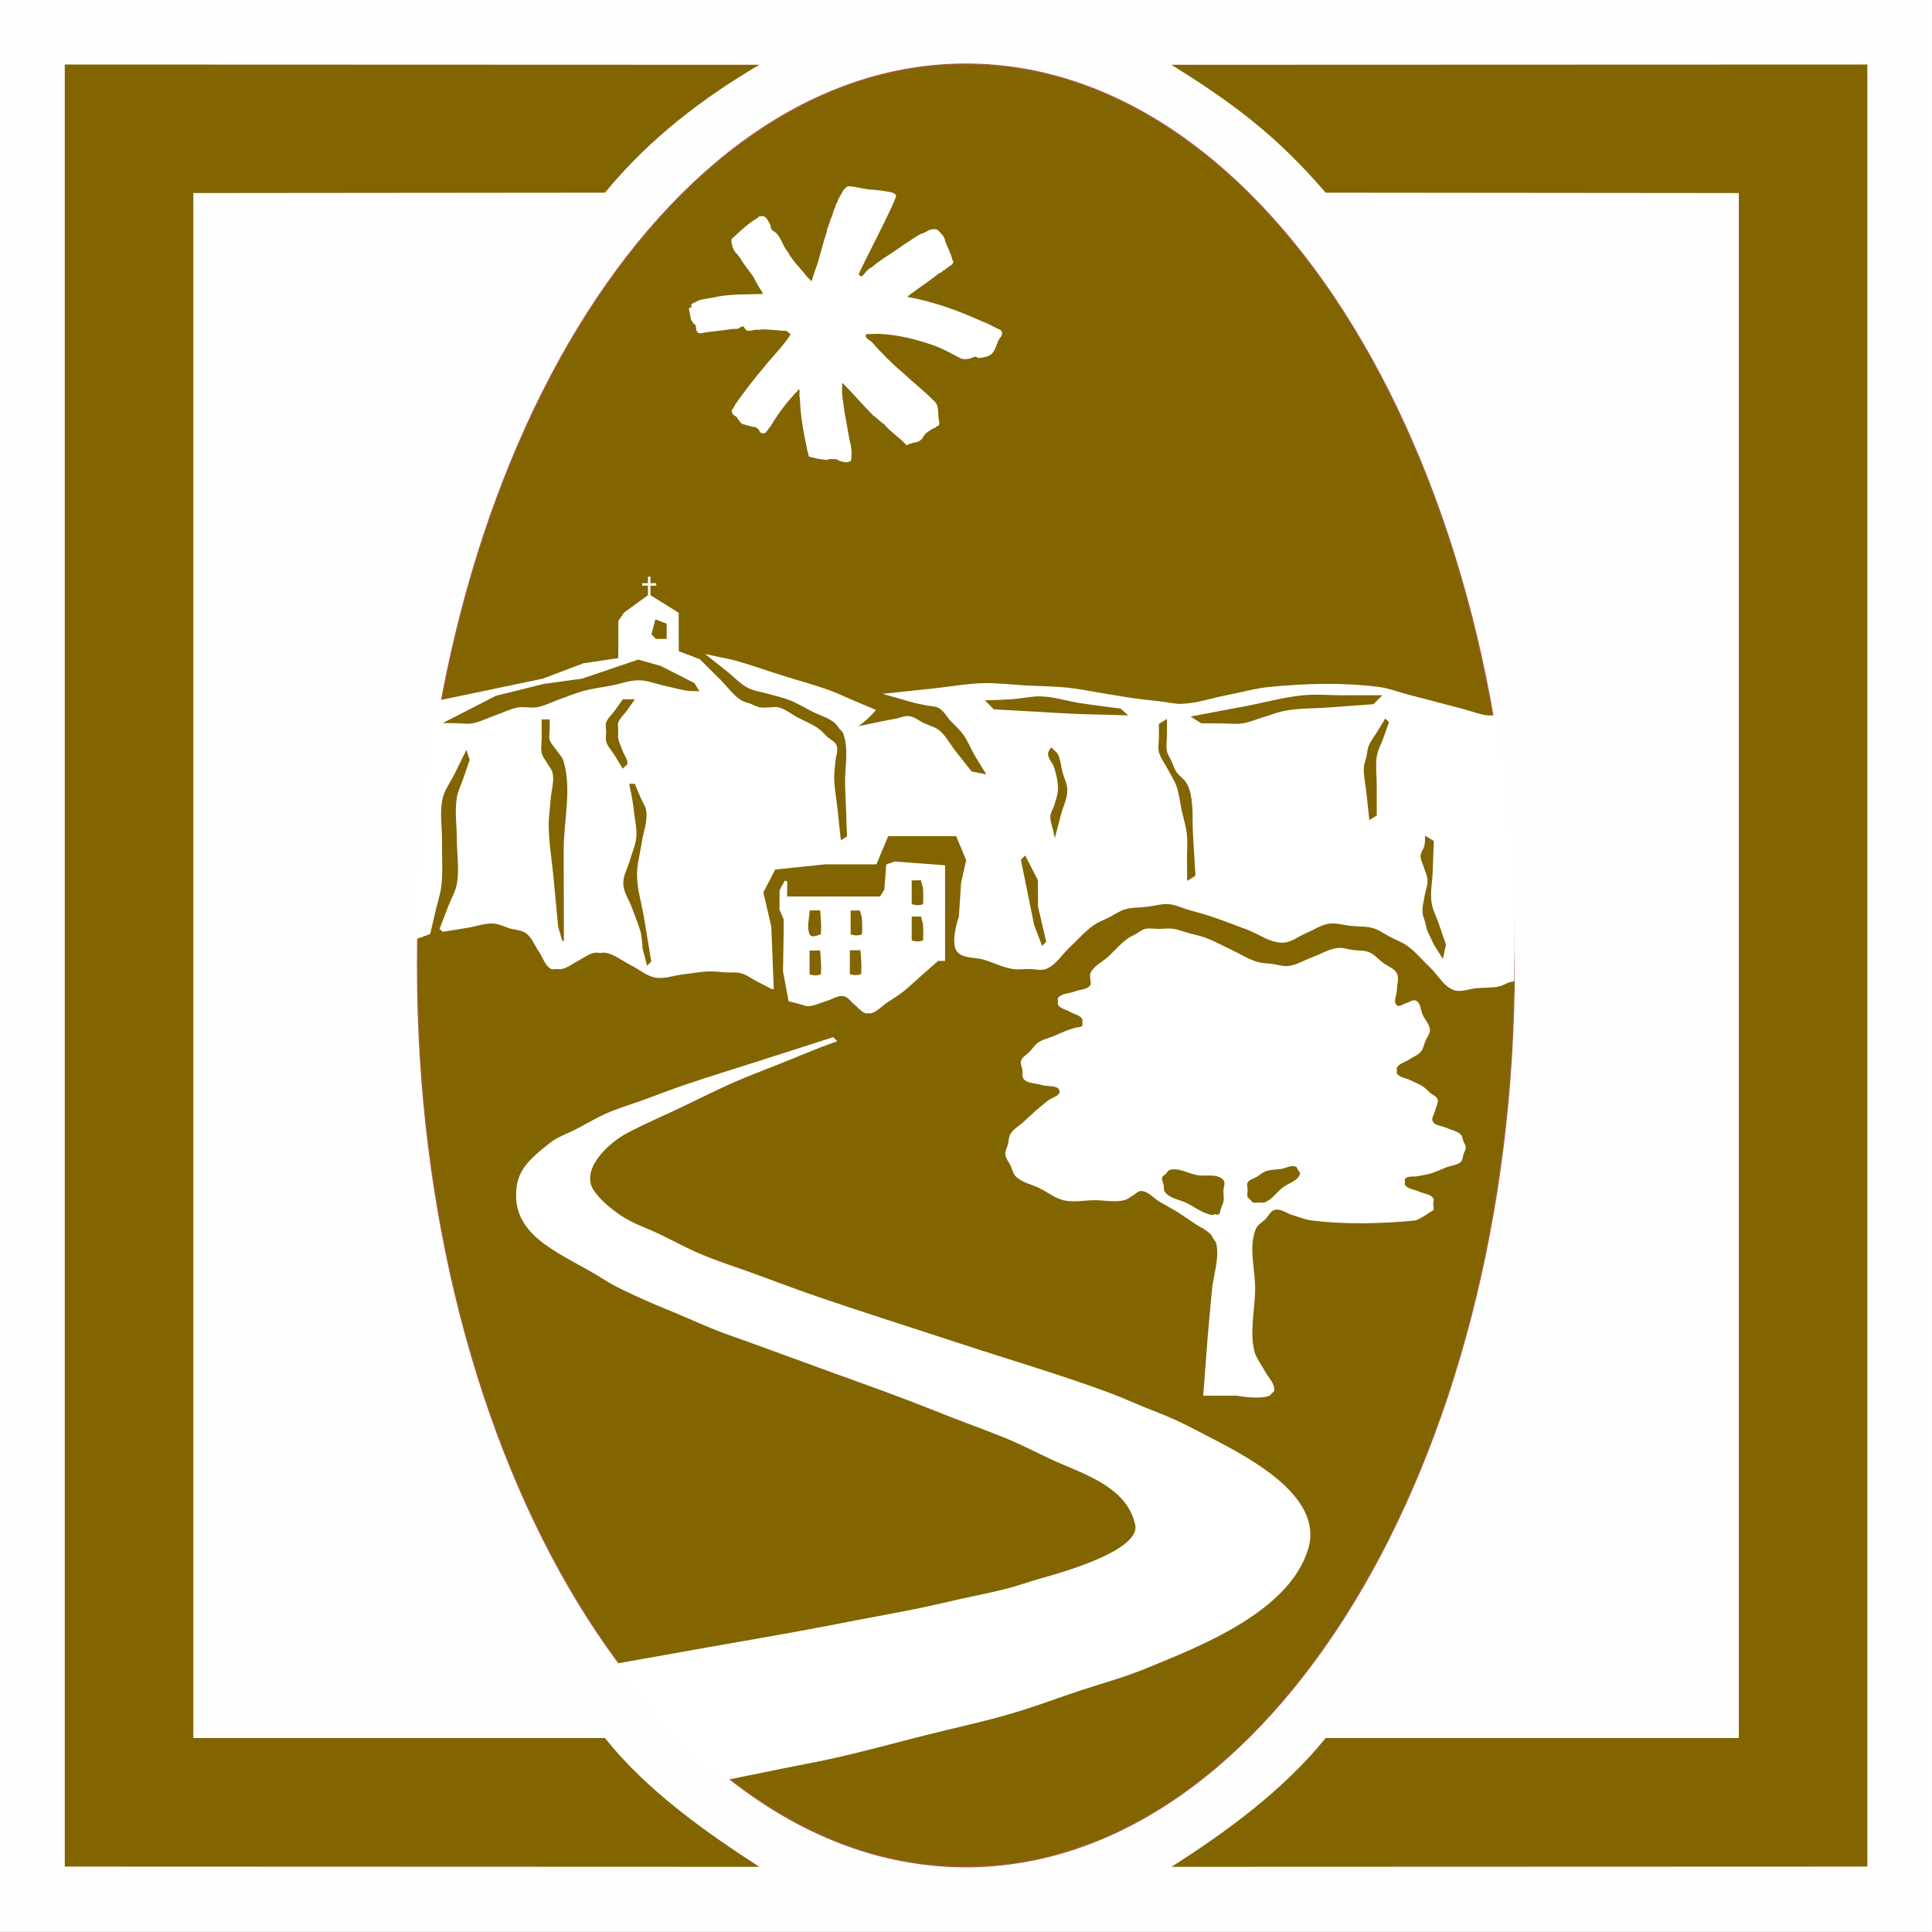
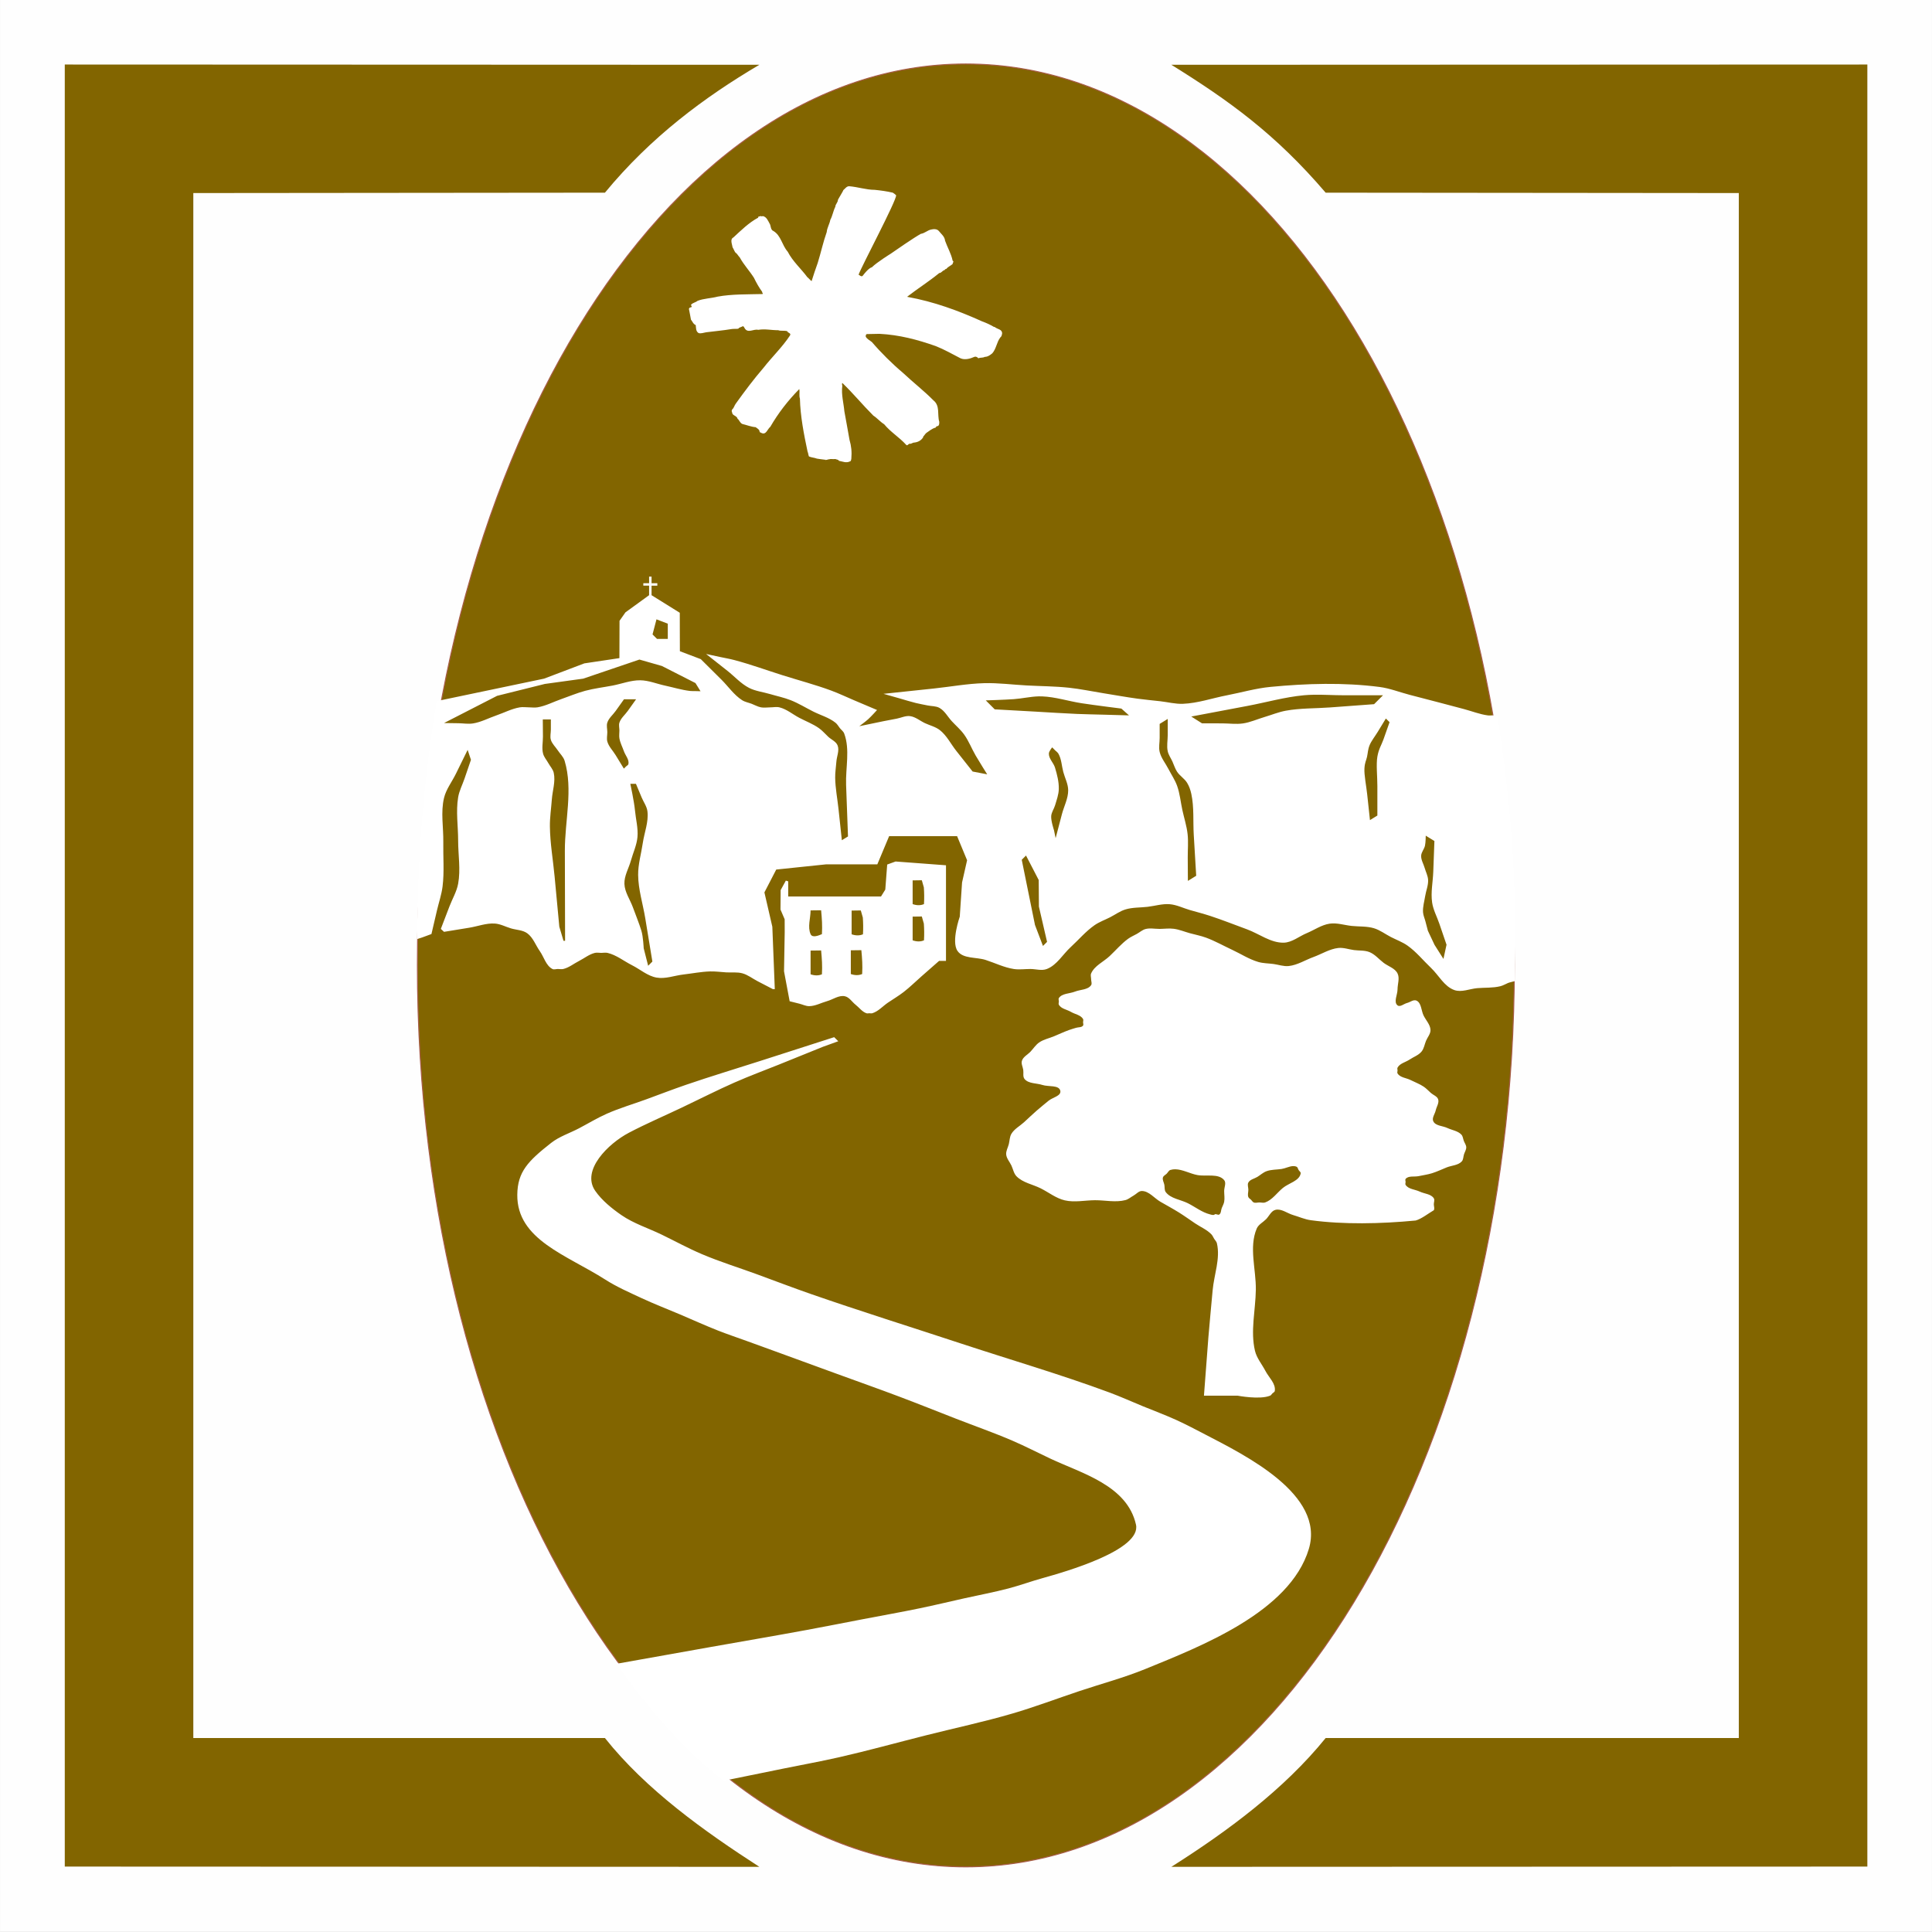
<svg xmlns="http://www.w3.org/2000/svg" xmlns:ns1="http://xml.openoffice.org/svg/export" version="1.2" width="150.01mm" height="149.96mm" viewBox="0 0 15001 14995.999" preserveAspectRatio="xMidYMid" fill-rule="evenodd" stroke-width="28.222" stroke-linejoin="round" xml:space="preserve" id="svg26">
  <defs class="ClipPathGroup" id="defs2">
    <clipPath id="presentation_clip_path" clipPathUnits="userSpaceOnUse">
      <rect x="0" y="0" width="21001" height="29703" id="rect1" />
    </clipPath>
    <clipPath id="presentation_clip_path_shrink" clipPathUnits="userSpaceOnUse">
      <rect x="21" y="29" width="20959" height="29644" id="rect2" />
    </clipPath>
  </defs>
  <defs class="TextShapeIndex" id="defs3">
    <g ns1:slide="id1" ns1:id-list="id3 id4 id5 id6 id7 id8 id9 id10 id11" id="g2" />
  </defs>
  <defs class="EmbeddedBulletChars" id="defs12">
    <g id="bullet-char-template-57356" transform="matrix(4.8828125e-4,0,0,-4.8828125e-4,0,0)">
      <path d="M 580,1141 1163,571 580,0 -4,571 Z" id="path3" />
    </g>
    <g id="bullet-char-template-57354" transform="matrix(4.8828125e-4,0,0,-4.8828125e-4,0,0)">
      <path d="M 8,1128 H 1137 V 0 H 8 Z" id="path4" />
    </g>
    <g id="bullet-char-template-10146" transform="matrix(4.8828125e-4,0,0,-4.8828125e-4,0,0)">
      <path d="M 174,0 602,739 174,1481 1456,739 Z M 1358,739 309,1346 659,739 Z" id="path5" />
    </g>
    <g id="bullet-char-template-10132" transform="matrix(4.8828125e-4,0,0,-4.8828125e-4,0,0)">
      <path d="M 2015,739 1276,0 H 717 l 543,543 H 174 v 393 h 1086 l -543,545 h 557 z" id="path6" />
    </g>
    <g id="bullet-char-template-10007" transform="matrix(4.8828125e-4,0,0,-4.8828125e-4,0,0)">
      <path d="m 0,-2 c -7,16 -16,29 -25,39 l 381,530 c -94,256 -141,385 -141,387 0,25 13,38 40,38 9,0 21,-2 34,-5 21,4 42,12 65,25 l 27,-13 111,-251 280,301 64,-25 24,25 c 21,-10 41,-24 62,-43 C 886,937 835,863 770,784 769,783 710,716 594,584 L 774,223 c 0,-27 -21,-55 -63,-84 l 16,-20 C 717,90 699,76 672,76 641,76 570,178 457,381 L 164,-76 c -22,-34 -53,-51 -92,-51 -42,0 -63,17 -64,51 -7,9 -10,24 -10,44 0,9 1,19 2,30 z" id="path7" />
    </g>
    <g id="bullet-char-template-10004" transform="matrix(4.8828125e-4,0,0,-4.8828125e-4,0,0)">
      <path d="M 285,-33 C 182,-33 111,30 74,156 52,228 41,333 41,471 c 0,78 14,145 41,201 34,71 87,106 158,106 53,0 88,-31 106,-94 l 23,-176 c 8,-64 28,-97 59,-98 l 735,706 c 11,11 33,17 66,17 42,0 63,-15 63,-46 V 965 c 0,-36 -10,-64 -30,-84 L 442,47 C 390,-6 338,-33 285,-33 Z" id="path8" />
    </g>
    <g id="bullet-char-template-9679" transform="matrix(4.8828125e-4,0,0,-4.8828125e-4,0,0)">
      <path d="M 813,0 C 632,0 489,54 383,161 276,268 223,411 223,592 c 0,181 53,324 160,431 106,107 249,161 430,161 179,0 323,-54 432,-161 108,-107 162,-251 162,-431 0,-180 -54,-324 -162,-431 C 1136,54 992,0 813,0 Z" id="path9" />
    </g>
    <g id="bullet-char-template-8226" transform="matrix(4.8828125e-4,0,0,-4.8828125e-4,0,0)">
      <path d="m 346,457 c -73,0 -137,26 -191,78 -54,51 -81,114 -81,188 0,73 27,136 81,188 54,52 118,78 191,78 73,0 134,-26 185,-79 51,-51 77,-114 77,-187 0,-75 -25,-137 -76,-188 -50,-52 -112,-78 -186,-78 z" id="path10" />
    </g>
    <g id="bullet-char-template-8211" transform="matrix(4.8828125e-4,0,0,-4.8828125e-4,0,0)">
      <path d="M -4,459 H 1135 V 606 H -4 Z" id="path11" />
    </g>
    <g id="bullet-char-template-61548" transform="matrix(4.8828125e-4,0,0,-4.8828125e-4,0,0)">
      <path d="m 173,740 c 0,163 58,303 173,419 116,115 255,173 419,173 163,0 302,-58 418,-173 116,-116 174,-256 174,-419 0,-163 -58,-303 -174,-418 C 1067,206 928,148 765,148 601,148 462,206 346,322 231,437 173,577 173,740 Z" id="path12" />
    </g>
  </defs>
  <g id="g12" transform="translate(-2652,-5770)">
    <g id="id2" class="Master_Slide">
      <g id="bg-id2" class="Background" />
      <g id="bo-id2" class="BackgroundObjects" />
    </g>
  </g>
  <g class="SlideGroup" id="g26" transform="translate(-2652,-5770)">
    <g id="g25">
      <g id="container-id1">
        <g id="id1" class="Slide" clip-path="url(#presentation_clip_path)">
          <g class="Page" id="g24">
            <g class="Group" id="g23">
              <g class="com.sun.star.drawing.PolyPolygonShape" id="g13">
                <g id="id3">
                  <rect class="BoundingBox" stroke="none" fill="none" x="2652" y="5770" width="15001" height="14996" id="rect12" />
                  <path fill="#fefefe" stroke="none" d="M 2653,5770 V 20765 H 17652 V 5770 Z" id="path13" />
                </g>
              </g>
              <g class="Group" id="g18" style="display:none">
                <g class="com.sun.star.drawing.LineShape" id="g14">
                  <g id="id4">
                    <rect class="BoundingBox" stroke="none" fill="none" x="2628" y="5771" width="53" height="14994" id="rect13" />
                    <path fill="none" stroke="#1b1918" stroke-width="51" stroke-linejoin="miter" d="M 2654,20764 V 5771" id="path14" />
                  </g>
                </g>
                <g class="com.sun.star.drawing.LineShape" id="g15">
                  <g id="id5">
                    <rect class="BoundingBox" stroke="none" fill="none" x="2654" y="20739" width="14997" height="53" id="rect14" />
                    <path fill="none" stroke="#1b1918" stroke-width="51" stroke-linejoin="miter" d="M 17650,20765 H 2654" id="path15" />
                  </g>
                </g>
                <g class="com.sun.star.drawing.LineShape" id="g16">
                  <g id="id6">
                    <rect class="BoundingBox" stroke="none" fill="none" x="17624" y="5771" width="53" height="14994" id="rect15" />
                    <path fill="none" stroke="#1b1918" stroke-width="51" stroke-linejoin="miter" d="M 17650,5771 V 20764" id="path16" />
                  </g>
                </g>
                <g class="com.sun.star.drawing.LineShape" id="g17">
                  <g id="id7">
                    <rect class="BoundingBox" stroke="none" fill="none" x="2654" y="5745" width="14997" height="53" id="rect16" />
                    <path fill="none" stroke="#1b1918" stroke-width="51" stroke-linejoin="miter" d="M 2654,5771 H 17650" id="path17" />
                  </g>
                </g>
              </g>
              <g class="com.sun.star.drawing.ClosedBezierShape" id="g19">
                <g id="id8">
                  <rect class="BoundingBox" stroke="none" fill="none" x="11747" y="6271" width="5405" height="13995" id="rect18" />
                  <path fill="#826500" stroke="none" d="m 11747,20265 5404,-2 V 6271 l -5404,2 c 449,279 807,536 1198,993 l 3208,3 v 11996 h -3208 c -322,398 -762,724 -1198,1000 z" id="path18" />
                </g>
              </g>
              <g class="com.sun.star.drawing.ClosedBezierShape" id="g20">
                <g id="id9">
                  <rect class="BoundingBox" stroke="none" fill="none" x="3155" y="6270" width="5394" height="13996" id="rect19" />
                  <path fill="#826500" stroke="none" d="m 8548,20265 -5393,-2 V 6271 l 5393,2 c -427,252 -843,561 -1199,993 l -3196,3 v 11996 h 3196 c 320,403 775,726 1199,1000 z" id="path19" />
                </g>
              </g>
              <g class="com.sun.star.drawing.ClosedBezierShape" id="g21">
                <g id="id10">
                  <rect class="BoundingBox" stroke="none" fill="none" x="5889" y="6263" width="8526" height="14007" id="rect20" />
                  <path fill="#826500" stroke="none" d="m 10151,20265 c 2350,0 4259,-3136 4259,-7001 0,-3868 -1909,-6997 -4259,-6997 -2350,0 -4258,3129 -4258,6997 0,3865 1908,7001 4258,7001 z" id="path20" />
                  <path fill="none" stroke="#a65b45" stroke-width="8" stroke-linejoin="miter" d="m 10151,20265 c 2350,0 4259,-3136 4259,-7001 0,-3868 -1909,-6997 -4259,-6997 -2350,0 -4258,3129 -4258,6997 0,3865 1908,7001 4258,7001 z" id="path21" />
                </g>
              </g>
              <g class="com.sun.star.drawing.ClosedBezierShape" id="g22">
                <g id="id11">
                  <rect class="BoundingBox" stroke="none" fill="none" x="8001" y="7216" width="2433" height="2145" id="rect21" />
                  <path fill="#ffffff" stroke="none" d="m 9444,7244 c 48,5 93,11 140,22 9,6 17,11 26,20 3,42 -270,554 -292,618 5,-3 17,17 31,9 45,-59 64,-65 73,-68 39,-39 146,-105 146,-105 31,-22 182,-126 233,-154 34,-6 51,-28 82,-34 20,-5 45,-5 59,12 17,22 45,42 48,75 19,54 47,99 59,156 14,5 -3,17 0,25 -17,14 -37,22 -51,39 -6,-3 -8,6 -14,9 -14,2 -22,22 -39,22 -82,67 -164,118 -248,183 v 2 c 206,37 396,107 582,191 31,11 61,25 90,42 h 5 c 23,20 59,17 59,51 -3,14 -3,22 -14,31 -28,36 -31,87 -62,123 -17,14 -36,28 -59,28 -16,9 -30,3 -50,11 -6,-8 -17,-16 -31,-11 -31,14 -73,26 -107,11 -64,-33 -129,-70 -193,-95 -142,-50 -282,-87 -436,-95 l -99,2 c -8,3 -8,12 -8,20 11,20 31,28 48,42 70,82 160,171 241,239 81,76 164,140 237,214 53,42 28,112 45,166 0,14 0,28 -11,33 -9,0 -15,6 -17,12 -31,8 -51,28 -73,42 -12,11 -14,19 -24,28 v 5 c -17,28 -45,40 -76,42 -8,3 -16,6 -22,9 -17,-6 -22,20 -34,8 -53,-59 -120,-98 -171,-160 -31,-19 -53,-47 -84,-67 -87,-87 -152,-168 -241,-254 -3,9 -3,12 0,23 -9,68 11,136 16,197 14,73 26,146 40,222 14,48 19,93 14,149 -3,5 0,17 -12,19 -28,14 -56,0 -84,-5 -5,-11 -19,-9 -28,-14 -17,3 -36,-3 -50,3 -9,-3 -14,8 -23,2 -3,9 -5,-2 -11,0 -20,-2 -39,-5 -59,-8 -20,-8 -42,-8 -62,-17 -5,-11 -5,-25 -11,-39 -28,-132 -56,-275 -59,-410 -8,-25 0,-51 -5,-74 -87,88 -163,186 -225,293 -22,17 -32,65 -68,48 -3,0 -6,-6 -9,-3 -5,-3 -8,-11 -8,-17 -9,-14 -20,-17 -28,-25 -37,-3 -70,-17 -104,-25 -20,-9 -23,-31 -37,-40 -5,-25 -42,-25 -42,-48 -5,-11 -5,-16 0,-25 14,-11 17,-31 28,-45 71,-99 141,-192 216,-279 63,-81 147,-162 204,-249 14,-20 -17,-20 -20,-34 -23,-8 -51,0 -70,-8 -56,0 -102,-12 -156,-3 -36,-9 -81,31 -106,-14 -3,-6 -6,-14 -14,-14 -12,8 -28,8 -34,19 -14,3 -36,0 -53,3 -65,11 -135,17 -197,25 -19,3 -42,12 -59,6 -22,-14 -19,-39 -22,-62 -20,-8 -25,-28 -37,-42 -5,-31 -11,-56 -16,-84 2,-3 5,-11 11,-11 3,0 8,0 11,-6 l -6,-14 c 14,-17 34,-17 51,-31 48,-19 104,-19 157,-33 109,-20 230,-17 348,-20 6,-6 -6,-11 -3,-17 -25,-34 -45,-70 -64,-109 -34,-54 -79,-101 -110,-158 -14,-14 -19,-29 -33,-37 -9,-11 -14,-28 -23,-42 -3,-23 -22,-62 6,-76 61,-56 120,-115 193,-154 -2,-14 14,-6 20,-14 3,8 11,2 17,2 28,6 40,37 51,57 12,16 6,50 31,59 59,36 65,109 110,160 39,76 104,132 154,200 9,3 11,14 20,17 0,8 11,5 11,14 14,-45 31,-96 48,-143 25,-80 42,-161 70,-240 3,-34 22,-62 28,-95 17,-31 22,-68 39,-102 0,-19 20,-33 20,-53 0,-3 42,-70 42,-76 14,-11 25,-30 45,-30 67,5 132,28 199,28 z" id="path22" />
                </g>
              </g>
-               <g id="g49285" transform="matrix(23.49504,0,0,23.44061,8240.811,641.2505)">
+               <g id="g49285" transform="matrix(23.47846,0,0,23.44061,8249.144,641.2514)">
                <path id="path4614" d="m -23.734,409.791 v 2.182 h -1.91 v 0.816 h 1.91 v 3.162 l -7.82,5.684 -0.978,1.398 -0.981,1.398 -0.019,6.182 -0.019,6.182 -5.799,0.869 -5.799,0.869 -6.658,2.531 -6.658,2.529 -16.963,3.557 -16.961,3.555 -1.598,0.28 c -4.374,26.512 -6.25,50.849 -6.49,78.885 l 1.721,-0.559 3.043,-1.125 c 0,0 1.225,-5.251 1.838,-7.877 0.613,-2.626 1.509,-5.201 1.84,-7.877 0.6,-4.853 0.161,-9.779 0.242,-14.668 0.081,-4.889 -0.903,-9.913 0.242,-14.666 0.692,-2.871 2.603,-5.302 3.904,-7.953 l 3.904,-7.953 0.547,1.641 0.547,1.641 c 0,0 -1.413,4.144 -2.119,6.217 -0.706,2.072 -1.76,4.057 -2.117,6.217 -0.779,4.706 0,9.54 0,14.311 0,4.77 0.867,9.62 0,14.311 -0.485,2.625 -1.907,4.986 -2.861,7.479 -0.954,2.493 -2.863,7.479 -2.863,7.479 l 0.529,0.486 0.529,0.486 c 0,0 5.594,-0.915 8.391,-1.373 2.798,-0.458 5.564,-1.556 8.393,-1.373 1.86,0.12 3.572,1.071 5.357,1.605 1.786,0.535 3.844,0.515 5.357,1.603 1.96,1.411 2.783,3.948 4.174,5.922 1.391,1.974 2.03,4.81 4.174,5.922 0.532,0.276 1.198,0 1.797,0 0.599,0 1.215,0.14 1.797,0 1.902,-0.457 3.484,-1.777 5.226,-2.666 1.742,-0.889 3.325,-2.209 5.227,-2.666 0.678,-0.163 1.395,0 2.092,0 0.697,0 1.413,-0.161 2.092,0 2.943,0.701 5.402,2.726 8.104,4.09 2.701,1.364 5.124,3.561 8.104,4.092 2.926,0.521 5.905,-0.681 8.857,-1.021 2.953,-0.341 5.888,-0.938 8.859,-1.021 1.78,-0.05 3.555,0.208 5.332,0.313 1.778,0.104 3.617,-0.16 5.334,0.313 1.825,0.503 3.361,1.745 5.041,2.617 1.68,0.873 5.041,2.619 5.041,2.619 h 0.318 0.318 l -0.406,-10.334 -0.408,-10.334 -1.309,-5.686 -1.311,-5.686 1.957,-3.783 1.955,-3.785 8.264,-0.863 8.264,-0.863 h 8.453 8.453 l 1.949,-4.666 1.951,-4.668 h 11.238 11.24 l 1.652,3.99 1.652,3.99 -0.832,3.676 -0.832,3.678 -0.76,11.334 c 0,0 -2.883,8.199 -0.758,11.332 1.829,2.697 6.203,2 9.305,3 3.102,1 6.085,2.494 9.305,3 1.803,0.283 3.65,0 5.475,0 1.824,0 3.773,0.662 5.473,0 3.331,-1.298 5.264,-4.838 7.896,-7.258 2.632,-2.42 4.961,-5.218 7.896,-7.26 1.569,-1.091 3.404,-1.737 5.105,-2.605 1.702,-0.869 3.279,-2.05 5.107,-2.606 2.351,-0.714 4.879,-0.577 7.318,-0.865 2.44,-0.288 4.872,-1.067 7.32,-0.865 2.306,0.19 4.444,1.288 6.666,1.932 2.222,0.644 4.467,1.211 6.666,1.93 4.108,1.342 8.12,2.961 12.18,4.441 4.06,1.48 7.859,4.535 12.18,4.441 2.742,-0.059 5.068,-2.1 7.602,-3.15 2.534,-1.05 4.888,-2.754 7.602,-3.15 2.424,-0.354 4.874,0.502 7.311,0.754 2.437,0.252 4.963,0.054 7.311,0.756 2.006,0.6 3.718,1.927 5.576,2.891 1.858,0.963 3.87,1.676 5.574,2.891 2.896,2.064 5.154,4.901 7.73,7.352 2.577,2.451 4.376,6.171 7.73,7.352 2.399,0.844 5.069,-0.424 7.604,-0.637 2.534,-0.212 5.133,-0.026 7.602,-0.637 0.896,-0.221 1.701,-0.719 2.551,-1.078 0.44,-0.186 1.549,-0.421 2.206,-0.605 0.512,-30.942 -0.362,-52.519 -5.696,-87.911 l -1.387,-0.111 c -0.591,-0.046 -1.191,0.076 -1.779,0 -2.717,-0.354 -5.298,-1.402 -7.947,-2.104 -2.649,-0.702 -5.297,-1.409 -7.947,-2.105 -3.332,-0.876 -6.667,-1.739 -10,-2.609 -3.333,-0.87 -6.583,-2.172 -10,-2.611 -11.902,-1.531 -24.054,-1.159 -36,-0.018 -4.895,0.468 -9.656,1.867 -14.484,2.801 -4.828,0.934 -9.569,2.61 -14.482,2.803 -2.52,0.099 -5.012,-0.568 -7.518,-0.852 -2.505,-0.284 -5.018,-0.509 -7.516,-0.85 -3.79,-0.517 -7.555,-1.21 -11.332,-1.814 -3.778,-0.605 -7.53,-1.407 -11.334,-1.812 -4.647,-0.495 -9.333,-0.503 -14,-0.754 -4.667,-0.251 -9.328,-0.875 -14,-0.754 -5.585,0.145 -11.111,1.177 -16.666,1.766 -5.556,0.589 -16.668,1.766 -16.668,1.766 0,0 3.556,1.009 5.334,1.514 1.778,0.505 3.539,1.074 5.334,1.516 1.299,0.319 2.618,0.546 3.928,0.818 1.309,0.273 2.764,0.16 3.928,0.818 1.74,0.985 2.715,2.938 4.072,4.406 1.357,1.469 2.904,2.783 4.072,4.406 1.545,2.148 2.487,4.674 3.814,6.963 1.221,2.105 3.814,6.225 3.814,6.225 l -2.41,-0.465 -2.408,-0.463 c 0,0 -3.604,-4.565 -5.406,-6.848 -1.802,-2.282 -3.127,-5.039 -5.404,-6.848 -1.429,-1.135 -3.303,-1.553 -4.955,-2.33 -1.652,-0.777 -3.144,-2.102 -4.955,-2.33 -1.475,-0.185 -2.919,0.56 -4.379,0.84 -1.46,0.28 -2.922,0.549 -4.379,0.84 -1.335,0.267 -2.667,0.555 -4,0.832 l -4,0.832 c 0,0 2.012,-1.479 2.936,-2.316 1.046,-0.949 2.934,-3.055 2.934,-3.055 0,0 -5.068,-2.15 -7.602,-3.225 -2.533,-1.075 -5.018,-2.272 -7.6,-3.225 -5.247,-1.936 -10.667,-3.366 -16,-5.049 -5.333,-1.683 -10.594,-3.615 -16,-5.047 -1.539,-0.407 -3.112,-0.67 -4.668,-1.006 -1.555,-0.335 -4.666,-1.006 -4.666,-1.006 0,0 4.721,3.737 7.082,5.605 2.361,1.869 4.412,4.218 7.084,5.605 2.134,1.108 4.611,1.368 6.916,2.053 2.306,0.685 4.682,1.167 6.918,2.055 2.572,1.021 4.941,2.493 7.412,3.74 2.471,1.247 5.263,1.999 7.414,3.742 0.589,0.478 0.949,1.184 1.424,1.775 0.475,0.592 1.159,1.064 1.424,1.775 1.984,5.329 0.418,11.365 0.627,17.047 0.209,5.682 0.627,17.045 0.627,17.045 l -1.016,0.629 -1.016,0.627 c 0,0 -0.736,-6.895 -1.104,-10.342 -0.367,-3.447 -1.047,-6.874 -1.102,-10.34 -0.03,-1.792 0.267,-3.574 0.4,-5.361 0.133,-1.786 1.055,-3.692 0.4,-5.359 -0.512,-1.304 -2.054,-1.905 -3.08,-2.857 -1.026,-0.952 -1.936,-2.047 -3.078,-2.857 -2.009,-1.425 -4.356,-2.299 -6.533,-3.449 -2.177,-1.15 -4.142,-2.857 -6.531,-3.449 -0.986,-0.244 -2.033,0 -3.049,0 -1.016,0 -2.048,0.184 -3.047,0 -1.099,-0.202 -2.088,-0.794 -3.133,-1.191 -1.044,-0.397 -2.193,-0.584 -3.131,-1.189 -2.699,-1.741 -4.555,-4.53 -6.832,-6.795 -2.277,-2.265 -6.83,-6.797 -6.83,-6.797 l -3.457,-1.314 -3.457,-1.314 -0.019,-6.365 -0.015,-6.367 -9.334,-5.82 v -3.154 h 1.91 v -0.816 h -1.91 v -2.182 z m 2.443,14.158 1.869,0.717 1.869,0.717 v 2.523 2.525 h -1.779 -1.777 l -0.744,-0.744 -0.744,-0.744 0.654,-2.498 z m -5.639,13.322 3.727,1.068 3.725,1.068 5.539,2.826 5.539,2.824 0.836,1.354 0.836,1.352 c 0,0 -1.164,-0.031 -1.746,-0.047 -0.582,-0.015 -1.168,0.022 -1.746,-0.047 -2.786,-0.333 -5.487,-1.177 -8.23,-1.766 -2.744,-0.589 -5.426,-1.737 -8.232,-1.768 -3.089,-0.034 -6.068,1.164 -9.102,1.746 -3.034,0.582 -6.118,0.944 -9.102,1.744 -2.684,0.719 -5.25,1.825 -7.875,2.736 -2.625,0.912 -5.135,2.272 -7.875,2.734 -0.958,0.162 -1.944,0 -2.916,0 -0.972,0 -1.957,-0.16 -2.916,0 -2.695,0.451 -5.168,1.777 -7.752,2.666 -2.583,0.889 -5.052,2.236 -7.75,2.668 -1.577,0.253 -3.194,-0.044 -4.791,-0.066 -1.597,-0.022 -4.791,-0.066 -4.791,-0.066 l 8.775,-4.506 8.775,-4.506 7.891,-1.967 7.891,-1.969 6.346,-0.877 6.346,-0.877 9.299,-3.164 z m 223.002,11.654 c 3.269,-0.057 6.551,0.172 9.822,0.172 4.362,3e-5 13.086,0 13.086,0 l -1.477,1.477 -1.479,1.477 c 0,0 -9.729,0.72 -14.594,1.08 -4.865,0.36 -9.796,0.201 -14.594,1.08 -2.43,0.445 -4.736,1.406 -7.104,2.109 -2.369,0.704 -4.66,1.76 -7.105,2.111 -2.23,0.321 -4.505,-0.015 -6.758,-0.021 -2.253,-0.007 -6.758,-0.02 -6.758,-0.02 l -1.773,-1.125 -1.773,-1.123 c 0,-2e-5 12.414,-2.349 18.621,-3.523 6.207,-1.174 12.332,-2.932 18.621,-3.521 1.086,-0.102 2.174,-0.153 3.264,-0.172 z m -91.043,0.537 c 0.388,-0.012 0.777,-0.01 1.166,0.004 4.437,0.163 8.737,1.598 13.125,2.273 4.364,0.672 13.127,1.768 13.127,1.768 l 1.266,1.129 1.268,1.127 c 0,0 -5.734,-0.16 -8.602,-0.24 -2.867,-0.08 -5.734,-0.122 -8.6,-0.242 -4.538,-0.19 -9.07,-0.505 -13.605,-0.758 -4.535,-0.253 -13.605,-0.76 -13.605,-0.76 l -1.48,-1.484 -1.48,-1.486 c 0,0 6.2,-0.19 9.293,-0.41 2.717,-0.194 5.413,-0.839 8.129,-0.92 z m -137.07,0.969 h 0.002 2 2 c 0,0 -1.837,2.581 -2.756,3.871 -0.919,1.291 -2.275,2.363 -2.758,3.873 -0.263,0.824 0,1.73 0,2.596 0,0.865 -0.144,1.743 0,2.596 0.251,1.485 0.991,2.844 1.486,4.266 0.496,1.423 1.825,2.799 1.488,4.268 -0.079,0.344 -0.5,0.498 -0.75,0.748 -0.25,0.25 -0.748,0.75 -0.748,0.75 0,0 -1.823,-2.99 -2.734,-4.484 -0.911,-1.494 -2.258,-2.798 -2.732,-4.482 -0.283,-1.004 -0.004,-2.086 -0.008,-3.129 -0.002,-1.042 -0.321,-2.134 -0.004,-3.127 0.482,-1.51 1.839,-2.582 2.758,-3.873 0.919,-1.29 2.756,-3.871 2.756,-3.871 z m 251.965,6.365 0.609,0.609 0.609,0.609 c 0,0 -1.344,3.806 -2.016,5.709 -0.672,1.903 -1.569,3.112 -2.014,5.709 -0.445,2.597 0,6.501 0,9.752 v 9.754 l -1.227,0.758 -1.225,0.758 c 0,0 -0.609,-5.685 -0.914,-8.527 -0.305,-2.842 -1.029,-6.44 -0.914,-8.527 0.115,-2.087 0.568,-2.582 0.852,-3.873 0.283,-1.291 0.282,-2.456 0.85,-3.871 0.567,-1.415 1.797,-2.953 2.695,-4.43 0.898,-1.477 2.693,-4.43 2.693,-4.43 z m -72.145,0.143 v 5.35 c 0,1.783 -0.379,3.607 0,5.35 0.264,1.216 1.033,2.264 1.549,3.396 0.516,1.132 0.864,2.357 1.547,3.396 0.904,1.376 2.451,2.262 3.311,3.666 0.683,1.115 1.122,2.388 1.396,3.666 0.951,4.428 0.538,9.042 0.807,13.562 l 0.807,13.563 -1.373,0.85 -1.375,0.85 c 0,0 -0.03,-5.163 -0.047,-7.744 -0.015,-2.582 0.236,-5.18 -0.047,-7.746 -0.299,-2.712 -1.158,-5.333 -1.736,-8 -0.578,-2.667 -0.814,-5.431 -1.734,-8 -0.71,-1.98 -1.923,-3.742 -2.885,-5.613 -0.962,-1.871 -2.39,-3.569 -2.885,-5.613 -0.364,-1.504 0,-3.095 0,-4.643 v -4.641 l 1.334,-0.824 z m -206.666,0.158 h 1.334 1.332 v 3.381 c 0,1.126 -0.322,2.3 0,3.379 0.396,1.327 1.518,2.316 2.277,3.475 0.759,1.158 1.878,2.148 2.275,3.475 2.853,9.519 0.051,19.875 0.076,29.812 0.026,9.938 0.076,29.812 0.076,29.812 h -0.263 -0.262 l -0.691,-2.334 -0.691,-2.334 c 0,0 -1.037,-11.076 -1.557,-16.613 -0.519,-5.538 -1.497,-11.053 -1.559,-16.615 -0.034,-2.965 0.423,-5.915 0.635,-8.873 0.212,-2.958 1.276,-5.978 0.637,-8.873 -0.262,-1.183 -1.176,-2.12 -1.764,-3.18 -0.587,-1.059 -1.454,-2.006 -1.762,-3.178 -0.481,-1.827 -0.03,-3.779 -0.047,-5.668 -0.015,-1.889 -0.047,-5.666 -0.047,-5.666 z m 168.455,9.256 1.027,1.039 c 0,0 0.785,0.616 1.027,1.039 1.041,1.818 1.079,4.048 1.619,6.072 0.54,2.025 1.615,3.979 1.619,6.074 0.008,2.731 -1.384,5.284 -2.076,7.926 -0.692,2.642 -2.074,7.928 -2.074,7.928 l -0.276,-1.334 -0.276,-1.334 c 0,0 -1.033,-3.084 -0.912,-4.664 0.097,-1.264 0.932,-2.362 1.289,-3.578 0.514,-1.751 1.176,-3.512 1.223,-5.336 0.062,-2.405 -0.558,-4.805 -1.25,-7.109 -0.49,-1.631 -2.104,-2.986 -2.033,-4.688 0.03,-0.769 1.092,-2.035 1.092,-2.035 z m -139.508,12.078 h 0.928 0.928 c -1.1e-4,0 1.266,3.03 1.898,4.545 0.633,1.516 1.695,2.917 1.9,4.547 0.445,3.523 -1.025,7.027 -1.537,10.541 -0.512,3.514 -1.567,6.99 -1.535,10.541 0.043,4.847 1.569,9.566 2.354,14.35 0.785,4.783 2.355,14.35 2.355,14.35 l -0.699,0.697 -0.697,0.697 -1.475,-5.801 c 0,0 -0.175,-3.894 -0.762,-5.801 -0.808,-2.627 -1.871,-5.168 -2.807,-7.752 -0.936,-2.585 -2.702,-5.007 -2.807,-7.754 -0.102,-2.684 1.439,-5.176 2.158,-7.764 0.719,-2.588 1.919,-5.088 2.158,-7.764 0.263,-2.94 -0.548,-5.878 -0.822,-8.816 -0.274,-2.939 -1.539,-8.816 -1.539,-8.816 z m 263.047,17.172 1.434,0.885 1.432,0.885 c 0,0 -0.252,6.797 -0.377,10.195 -0.125,3.398 -0.87,6.831 -0.375,10.195 0.358,2.433 1.587,4.655 2.381,6.982 l 2.381,6.982 -0.51,2.352 -0.51,2.352 -2.953,-4.668 -2.193,-4.666 c 0,0 -0.537,-2.053 -0.805,-3.08 -0.268,-1.027 -0.738,-2.022 -0.803,-3.082 -0.109,-1.79 0.436,-3.561 0.715,-5.332 0.281,-1.785 1.057,-3.529 0.967,-5.334 -0.07,-1.389 -0.767,-2.673 -1.15,-4.01 -0.383,-1.337 -1.209,-2.62 -1.15,-4.01 0.05,-1.184 1.006,-2.166 1.264,-3.322 0.242,-1.085 0.254,-3.324 0.254,-3.324 z m -132.191,6.58 2.1,4.057 2.098,4.059 0.034,4.398 0.03,4.4 1.348,5.842 1.348,5.844 -0.676,0.676 -0.676,0.676 -1.322,-3.477 -1.32,-3.475 -2.188,-10.795 -2.188,-10.793 0.707,-0.707 z m -43.137,1.979 -1.385,0.502 -1.387,0.504 -0.316,4.148 -0.314,4.15 -0.711,1.148 -0.711,1.148 h -15.254 -15.432 l 0.008,-5.021 -0.785,-0.252 -1.721,3.148 -0.052,6.443 1.379,3.215 0.015,4.291 -0.226,12.943 0.93,4.963 0.932,4.961 c 0,0 2.158,0.541 3.236,0.812 1.079,0.271 2.124,0.828 3.236,0.813 2.033,-0.026 3.917,-1.096 5.875,-1.645 1.958,-0.548 3.881,-2.042 5.875,-1.645 1.491,0.297 2.389,1.88 3.584,2.82 1.195,0.94 2.147,2.323 3.584,2.82 0.305,0.106 0.646,0 0.969,0 0.322,0 0.659,0.095 0.967,0 1.997,-0.613 3.457,-2.345 5.186,-3.518 1.729,-1.172 3.536,-2.237 5.188,-3.516 2.055,-1.591 3.902,-3.434 5.854,-5.15 1.952,-1.717 5.855,-5.15 5.855,-5.15 h 1.145 1.146 v -15.84 -15.84 l -8.334,-0.629 z m 8.68,6.213 0.67,2.365 c 0.121,1.739 0.16,3.559 0.043,5.535 -1.131,0.476 -2.381,0.476 -3.75,0 0,0 0.019,-3.095 0,-4.643 -0.015,-1.131 0,-3.213 0,-3.213 z m -33.305,9.945 c 0.262,2.777 0.431,5.033 0.268,7.902 -1.131,0.476 -3.17,1.328 -3.75,0 -1.051,-2.404 -0.011,-5.237 0,-7.857 z m 13.125,0.055 0.67,2.365 c 0.121,1.739 0.161,3.558 0.045,5.535 -1.131,0.476 -2.381,0.476 -3.75,0 0,0 0.019,-3.095 0,-4.643 -0.015,-1.131 0,-3.213 0,-3.213 z m 20.18,2 0.67,2.365 c 0.121,1.739 0.16,3.559 0.043,5.535 -1.131,0.476 -2.381,0.476 -3.75,0 0,0 0.019,-3.095 0,-4.643 -0.015,-1.131 0,-3.213 0,-3.213 z m 76.008,3.973 c -0.293,-0.011 -0.585,-0.011 -0.875,0.008 -0.386,0.023 -0.769,0.072 -1.145,0.172 -1.067,0.283 -1.926,1.079 -2.889,1.619 -0.962,0.54 -1.997,0.967 -2.887,1.619 -2.254,1.653 -4.076,3.827 -6.113,5.74 -2.037,1.913 -5.001,3.175 -6.111,5.74 -0.256,0.593 0,1.292 0,1.938 0,0.646 0.362,1.403 0,1.938 -1.074,1.586 -3.556,1.423 -5.334,2.135 -1.778,0.711 -4.26,0.547 -5.334,2.133 -0.208,0.307 0,0.742 0,1.113 0,0.371 -0.184,0.791 0,1.113 0.768,1.345 2.667,1.575 4,2.363 1.333,0.788 3.232,1.018 4,2.363 0.18,0.314 0,0.724 0,1.086 0,0.363 0.214,0.795 0,1.088 -0.482,0.658 -1.555,0.492 -2.332,0.738 -0.778,0.246 -1.568,0.458 -2.334,0.738 -1.671,0.612 -3.284,1.371 -4.926,2.057 -1.643,0.686 -3.465,1.043 -4.928,2.057 -1.14,0.79 -1.9,2.022 -2.85,3.033 -0.95,1.011 -2.434,1.71 -2.85,3.033 -0.305,0.972 0.296,2.017 0.443,3.025 0.148,1.009 -0.212,2.246 0.443,3.027 1.334,1.591 3.94,1.309 5.91,1.963 1.97,0.654 5.523,-0.076 5.91,1.963 0.317,1.669 -2.607,2.178 -3.91,3.268 -1.303,1.089 -2.632,2.148 -3.91,3.268 -1.423,1.246 -2.787,2.557 -4.18,3.836 -1.393,1.279 -3.212,2.213 -4.18,3.838 -0.604,1.015 -0.576,2.29 -0.863,3.436 -0.287,1.144 -0.977,2.259 -0.861,3.434 0.131,1.322 1.14,2.401 1.709,3.602 0.569,1.201 0.777,2.654 1.707,3.604 2.079,2.123 5.316,2.655 7.975,3.982 2.658,1.327 5.081,3.306 7.975,3.982 3.254,0.76 6.684,-0.026 10.025,-0.041 3.342,-0.011 6.791,0.803 10.025,-0.039 1.004,-0.262 1.815,-1.005 2.723,-1.508 0.908,-0.503 1.685,-1.519 2.723,-1.508 2.367,0.023 4.094,2.376 6.141,3.564 2.047,1.188 4.135,2.308 6.141,3.564 1.826,1.144 3.573,2.409 5.359,3.613 1.786,1.204 3.865,2.06 5.357,3.613 0.4,0.416 0.607,0.982 0.91,1.473 0.303,0.491 0.777,0.912 0.91,1.475 1.196,5.075 -0.937,10.387 -1.406,15.58 -0.469,5.193 -0.976,10.383 -1.408,15.58 -0.268,3.22 -0.488,6.444 -0.732,9.666 -0.245,3.223 -0.734,9.668 -0.734,9.668 h 11.119 c 0,0 7.339,1.419 10.764,0 0.336,-0.139 0.515,-0.514 0.772,-0.771 0.257,-0.257 0.716,-0.412 0.771,-0.772 0.382,-2.471 -1.946,-4.439 -3.098,-6.658 -1.152,-2.219 -2.88,-4.225 -3.455,-6.658 -1.553,-6.565 0.19,-13.491 0.285,-20.236 0.095,-6.746 -2.335,-14.02 0.283,-20.238 0.567,-1.345 2.06,-2.069 3.09,-3.104 1.03,-1.035 1.676,-2.742 3.09,-3.105 1.972,-0.508 3.91,1.142 5.865,1.713 1.955,0.571 3.847,1.439 5.865,1.713 10.72,1.455 23.006,1.216 34.666,0.098 1.943,-0.55 4.122,-2.303 6,-3.408 0.331,-0.569 0,-1.316 0,-1.975 0,-0.658 0.351,-1.418 0,-1.975 -0.92,-1.457 -3.111,-1.483 -4.666,-2.225 -1.555,-0.742 -3.747,-0.769 -4.666,-2.227 -0.174,-0.276 0,-0.654 0,-0.98 0,-0.327 -0.205,-0.726 0,-0.98 0.928,-1.149 2.888,-0.622 4.332,-0.934 1.445,-0.312 2.92,-0.506 4.334,-0.936 1.698,-0.516 3.299,-1.309 4.949,-1.963 1.65,-0.654 3.741,-0.662 4.951,-1.961 0.562,-0.602 0.497,-1.57 0.746,-2.355 0.249,-0.785 0.771,-1.531 0.748,-2.354 -0.023,-0.744 -0.534,-1.391 -0.801,-2.086 -0.267,-0.695 -0.295,-1.538 -0.801,-2.084 -1.165,-1.258 -3.098,-1.47 -4.646,-2.205 -1.549,-0.735 -3.892,-0.666 -4.646,-2.205 -0.548,-1.117 0.534,-2.431 0.801,-3.646 0.267,-1.215 1.189,-2.463 0.801,-3.645 -0.33,-1.005 -1.59,-1.394 -2.385,-2.092 -0.794,-0.697 -1.507,-1.5 -2.383,-2.092 -1.341,-0.907 -2.889,-1.464 -4.334,-2.195 -1.445,-0.732 -3.489,-0.814 -4.334,-2.195 -0.168,-0.274 0.003,-0.643 0.004,-0.965 0.001,-0.322 -0.149,-0.683 0.004,-0.967 0.753,-1.404 2.647,-1.772 3.971,-2.658 1.323,-0.886 2.959,-1.428 3.969,-2.66 0.815,-0.994 0.985,-2.375 1.477,-3.562 0.492,-1.187 1.509,-2.278 1.475,-3.562 -0.045,-1.797 -1.542,-3.249 -2.312,-4.873 -0.771,-1.624 -0.687,-4.106 -2.312,-4.873 -0.975,-0.46 -2.091,0.525 -3.137,0.787 -1.046,0.262 -2.287,1.45 -3.137,0.787 -1.391,-1.085 0,-3.527 0,-5.291 0,-1.764 0.782,-3.71 0,-5.291 -0.858,-1.734 -3.077,-2.348 -4.615,-3.522 -1.539,-1.174 -2.829,-2.781 -4.617,-3.521 -1.608,-0.667 -3.451,-0.462 -5.176,-0.693 -1.725,-0.231 -3.444,-0.881 -5.174,-0.693 -2.893,0.314 -5.469,1.993 -8.203,2.99 -2.734,0.997 -5.308,2.676 -8.201,2.99 -1.684,0.183 -3.358,-0.45 -5.037,-0.676 -1.679,-0.225 -3.411,-0.2 -5.037,-0.676 -3.048,-0.892 -5.758,-2.682 -8.637,-4.023 -2.878,-1.341 -5.654,-2.929 -8.635,-4.025 -1.731,-0.637 -3.556,-0.979 -5.334,-1.469 -1.778,-0.49 -3.505,-1.23 -5.334,-1.469 -1.542,-0.202 -3.111,0.023 -4.666,0.039 -0.875,0.008 -1.766,-0.106 -2.646,-0.137 z m -96.008,7.187 c 0.262,2.777 0.431,5.033 0.268,7.902 -1.131,0.476 -2.381,0.476 -3.75,0 0.015,-2.624 -0.011,-5.237 0,-7.857 z m -13.305,0.09 c 0.262,2.777 0.431,5.031 0.268,7.9 -1.131,0.476 -2.381,0.476 -3.75,0 0.015,-2.624 -0.011,-5.235 0,-7.855 z m 4.322,28.725 c 0,0 -16.344,5.263 -24.516,7.895 -8.172,2.631 -16.395,5.104 -24.514,7.895 -4.395,1.511 -8.729,3.193 -13.094,4.789 -4.364,1.596 -8.844,2.906 -13.092,4.789 -3.169,1.405 -6.138,3.225 -9.207,4.838 -3.069,1.613 -6.484,2.692 -9.207,4.838 -7.553,5.953 -11.09,9.511 -11.17,17.152 -0.156,14.895 16.381,19.964 29.102,28.107 3.783,2.422 7.93,4.231 12,6.133 4.157,1.943 8.445,3.59 12.668,5.385 4.222,1.795 8.398,3.703 12.666,5.385 3.08,1.213 6.223,2.261 9.334,3.393 3.111,1.131 6.222,2.26 9.332,3.395 6.891,2.513 13.779,5.038 20.668,7.557 6.889,2.519 13.805,4.964 20.666,7.557 6.248,2.36 12.444,4.854 18.666,7.281 6.223,2.427 12.535,4.636 18.668,7.281 4.25,1.833 8.36,3.973 12.547,5.945 10.353,4.877 25.354,8.839 28.283,21.824 1.905,8.444 -23.518,15.697 -30.83,17.73 -3.803,1.058 -7.516,2.431 -11.334,3.436 -4.845,1.275 -9.777,2.192 -14.666,3.287 -4.889,1.095 -9.762,2.265 -14.668,3.285 -6.203,1.29 -12.444,2.391 -18.666,3.586 -6.222,1.195 -12.436,2.434 -18.666,3.586 -10.546,1.95 -21.118,3.753 -31.678,5.629 -10.21,1.814 -29.98,5.354 -31.292,5.588 10.9,15.477 23.739,29.924 35.408,38.66 l 2.228,-0.368 c 0,0 12,-2.447 18,-3.67 6,-1.223 12.03,-2.308 18,-3.67 9.609,-2.192 19.111,-4.83 28.666,-7.244 9.556,-2.415 19.211,-4.467 28.668,-7.244 7.422,-2.18 14.667,-4.923 22,-7.385 7.333,-2.462 14.843,-4.449 22,-7.385 18.11,-7.428 47.723,-18.827 54,-39.738 5.42,-18.057 -21.183,-31.096 -34.219,-37.891 -3.16,-1.647 -6.311,-3.321 -9.553,-4.801 -3.645,-1.664 -7.41,-3.052 -11.115,-4.578 -3.704,-1.526 -7.357,-3.184 -11.113,-4.576 -16.24,-6.017 -32.889,-10.866 -49.334,-16.299 -16.445,-5.433 -32.978,-10.603 -49.334,-16.299 -6.035,-2.101 -12,-4.396 -18,-6.594 -6,-2.198 -12.119,-4.094 -18,-6.592 -4.548,-1.931 -8.888,-4.318 -13.332,-6.477 -4.444,-2.159 -9.269,-3.666 -13.334,-6.475 -3.013,-2.082 -6.448,-4.83 -8.666,-8.043 -4.698,-6.804 4.325,-15.65 11.135,-19.234 5.695,-2.998 11.621,-5.536 17.432,-8.305 5.811,-2.769 12.074,-5.948 17.434,-8.307 5.359,-2.359 9.777,-3.957 14.666,-5.936 4.889,-1.979 14.666,-5.936 14.666,-5.936 l 2.525,-0.914 2.523,-0.916 -0.676,-0.676 z m 151.736,42.707 c 0.408,-0.015 0.805,0.04 1.186,0.217 0.389,0.181 0.45,0.731 0.676,1.096 0.226,0.365 0.748,0.672 0.678,1.096 -0.416,2.498 -3.918,3.211 -5.877,4.816 -1.959,1.605 -3.492,3.964 -5.877,4.816 -0.592,0.212 -1.258,0 -1.887,0 -0.629,0 -1.306,0.241 -1.887,0 -0.387,-0.16 -0.592,-0.592 -0.889,-0.889 -0.296,-0.296 -0.728,-0.502 -0.889,-0.889 -0.308,-0.743 0,-1.609 0,-2.414 0,-0.805 -0.39,-1.71 0,-2.414 0.572,-1.031 2,-1.248 3,-1.871 1,-0.623 1.894,-1.462 3,-1.869 1.573,-0.579 3.316,-0.494 4.975,-0.74 1.244,-0.185 2.566,-0.905 3.791,-0.955 z m -38.9,1.055 c 2.383,0.038 4.842,1.45 7.248,1.906 2.962,0.562 6.964,-0.637 8.887,1.686 0.763,0.921 0,2.392 0,3.588 0,1.195 0.218,2.411 0,3.586 -0.137,0.741 -0.541,1.406 -0.811,2.109 -0.27,0.703 -0.185,1.687 -0.809,2.109 -0.421,0.285 -1.162,-0.377 -1.523,-0.023 -0.362,0.357 -1.032,0.099 -1.525,-0.023 -2.654,-0.651 -4.881,-2.458 -7.322,-3.687 -2.441,-1.229 -5.676,-1.507 -7.324,-3.688 -0.498,-0.658 -0.313,-1.621 -0.469,-2.432 -0.156,-0.81 -0.709,-1.643 -0.467,-2.432 0.171,-0.559 0.825,-0.827 1.238,-1.24 0.413,-0.414 0.682,-1.068 1.24,-1.24 0.54,-0.167 1.087,-0.231 1.637,-0.223 z" style="fill:#ffffff;stroke:none;stroke-width:1.17;stroke-miterlimit:4;stroke-dasharray:none" />
              </g>
            </g>
          </g>
        </g>
      </g>
    </g>
  </g>
</svg>
